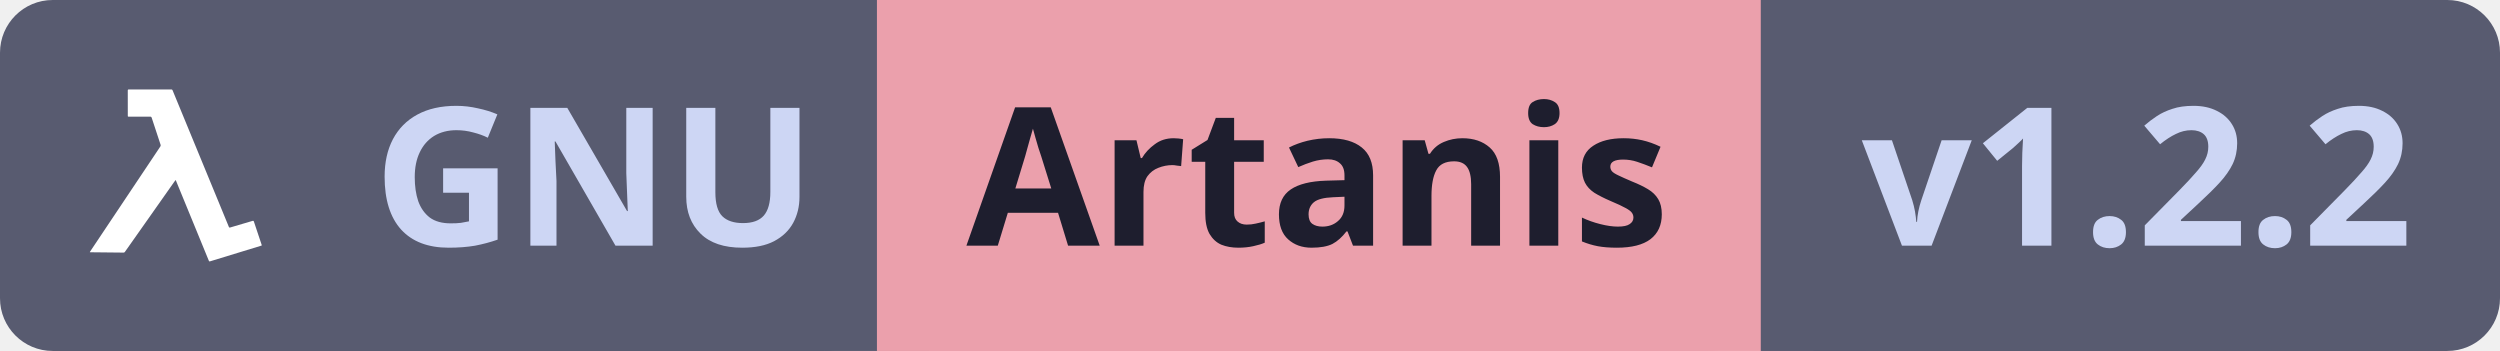
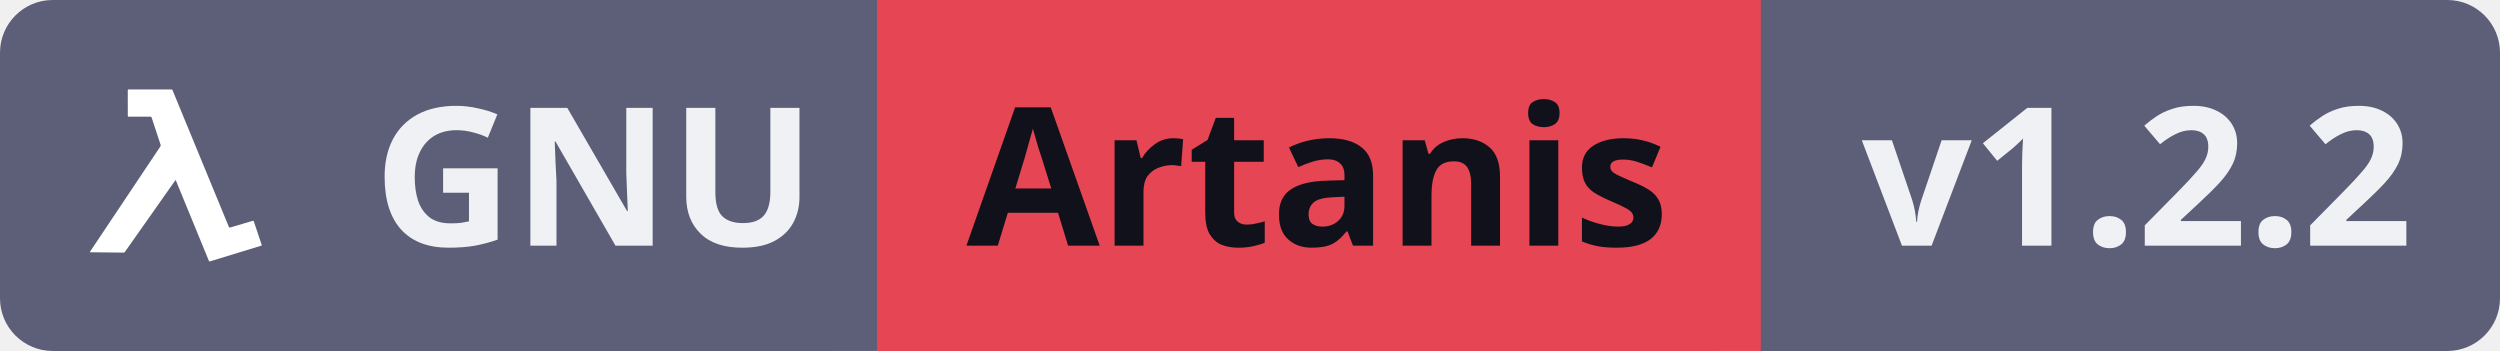
<svg xmlns="http://www.w3.org/2000/svg" id="gnu-artanis-122" width="155.57" height="21.84" viewBox="0 0 155.57 21.84">
  <g shape-rendering="geometricPrecision">
-     <rect x="0" width="54.57" height="21.84" fill="#585b70" rx="3.28" ry="3.28" />
-     <rect x="54.57" width="55" height="21.84" fill="#eba0ac" rx="3.28" ry="3.28" />
-     <rect x="109.57" width="46" height="21.84" fill="#585b70" rx="3.28" ry="3.28" />
-     <rect x="51.29" width="6.55" height="21.84" fill="#585b70" rx="0" ry="0" />
-     <rect x="54.57" width="6.55" height="21.84" fill="#eba0ac" rx="0" ry="0" />
-     <rect x="106.29" width="6.55" height="21.84" fill="#eba0ac" rx="0" ry="0" />
-     <rect x="109.57" width="6.55" height="21.84" fill="#585b70" rx="0" ry="0" />
+     <rect x="0" width="54.57" height="21.84" fill="#5c5f77" rx="3.28" ry="3.28" />
+     <rect x="54.57" width="55" height="21.84" fill="#e64553" rx="3.28" ry="3.28" />
+     <rect x="109.57" width="46" height="21.84" fill="#5c5f77" rx="3.28" ry="3.28" />
+     <rect x="51.29" width="6.55" height="21.84" fill="#5c5f77" rx="0" ry="0" />
+     <rect x="54.57" width="6.55" height="21.84" fill="#e64553" rx="0" ry="0" />
+     <rect x="106.29" width="6.55" height="21.84" fill="#e64553" rx="0" ry="0" />
+     <rect x="109.57" width="6.55" height="21.84" fill="#5c5f77" rx="0" ry="0" />
  </g>
  <g text-anchor="middle" shape-rendering="geometricPrecision">
-     <text fill="#cdd6f4" font-size="12.01" font-family="sans-serif" style="font-weight: 900" x="37.0" y="15.29">GNU</text>
-     <text fill="#1e1e2e" font-size="12.01" font-family="sans-serif" style="font-weight: 900" x="82.0" y="15.29">Artanis</text>
-     <text fill="#cdd6f4" font-size="12.01" font-family="sans-serif" style="font-weight: 900" x="133.0" y="15.29">v1.2.2</text>
+     <text fill="#eff1f5" font-size="12.01" font-family="sans-serif" style="font-weight: 900" x="37.0" y="15.29">GNU</text>
+     <text fill="#11111b" font-size="12.01" font-family="sans-serif" style="font-weight: 900" x="82.0" y="15.29">Artanis</text>
+     <text fill="#eff1f5" font-size="12.01" font-family="sans-serif" style="font-weight: 900" x="133.0" y="15.29">v1.2.2</text>
  </g>
  <g shape-rendering="geometricPrecision">
    <svg width="15.29" height="15.29" viewBox="-1.02 -1.99 18 20" x="3.28" y="3.28" fill="none">
      <path fill-rule="nonzero" fill="#ffffff" d="M7.983 8.37c-.053.073-.098.133-.141.194L5.775 11.5c-.64.91-1.282 1.82-1.924 2.73a.128.128 0 01-.092.051c-.906-.007-1.813-.017-2.719-.028-.01 0-.02-.003-.04-.006a.455.455 0 01.025-.053 13977.496 13977.496 0 015.446-8.146c.092-.138.188-.273.275-.413a.165.165 0 00.018-.124c-.167-.515-.338-1.03-.508-1.543-.073-.22-.15-.44-.218-.66-.022-.072-.059-.094-.134-.093-.57.002-1.136.001-1.704.001-.108 0-.108 0-.108-.103 0-.674 0-1.347-.002-2.021 0-.075.026-.092.099-.092 1.143.002 2.286.002 3.43 0a.113.113 0 01.076.017.107.107 0 01.045.061 18266.184 18266.184 0 003.92 9.51c.218.53.438 1.059.654 1.59.026.064.053.076.12.056.6-.178 1.2-.352 1.8-.531.075-.023.102-.008.126.064.204.62.412 1.239.62 1.858l.02.073c-.043.015-.083.032-.124.043l-4.085 1.25c-.065.02-.085 0-.106-.054l-1.25-3.048-1.226-2.984-.183-.449c-.01-.026-.023-.048-.043-.087z" clip-rule="nonzero" />
    </svg>
  </g>
</svg>
